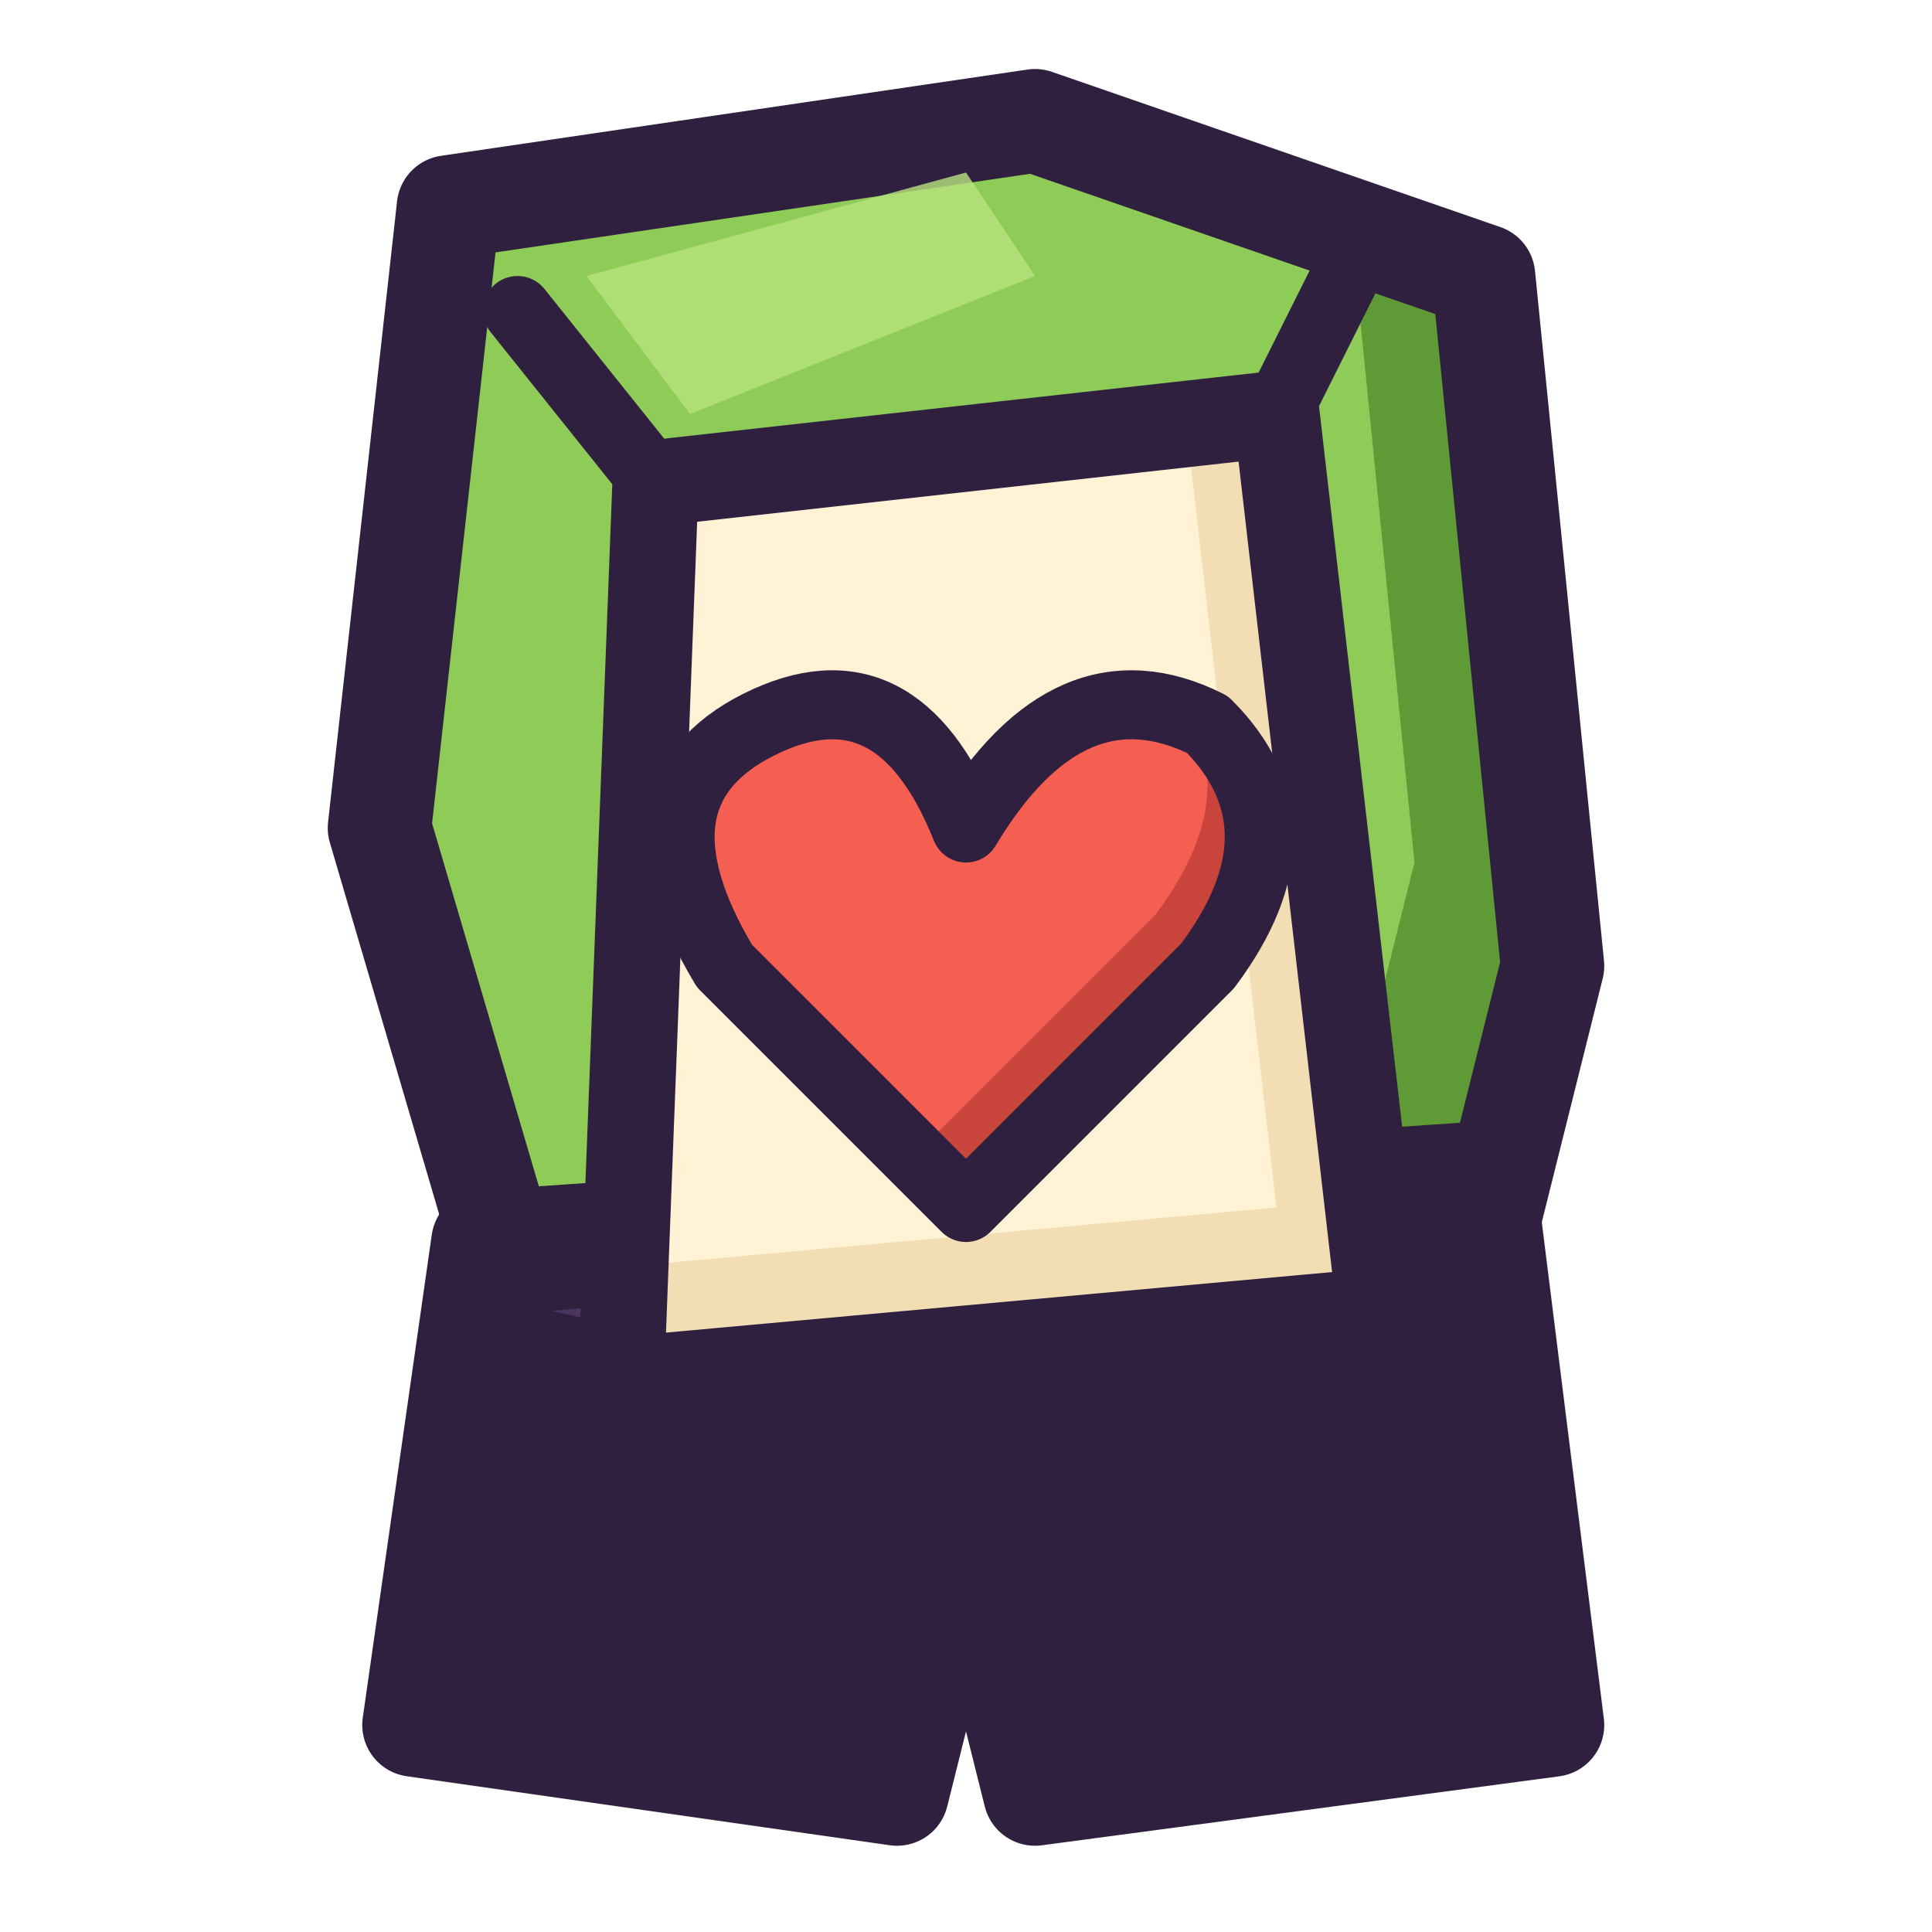
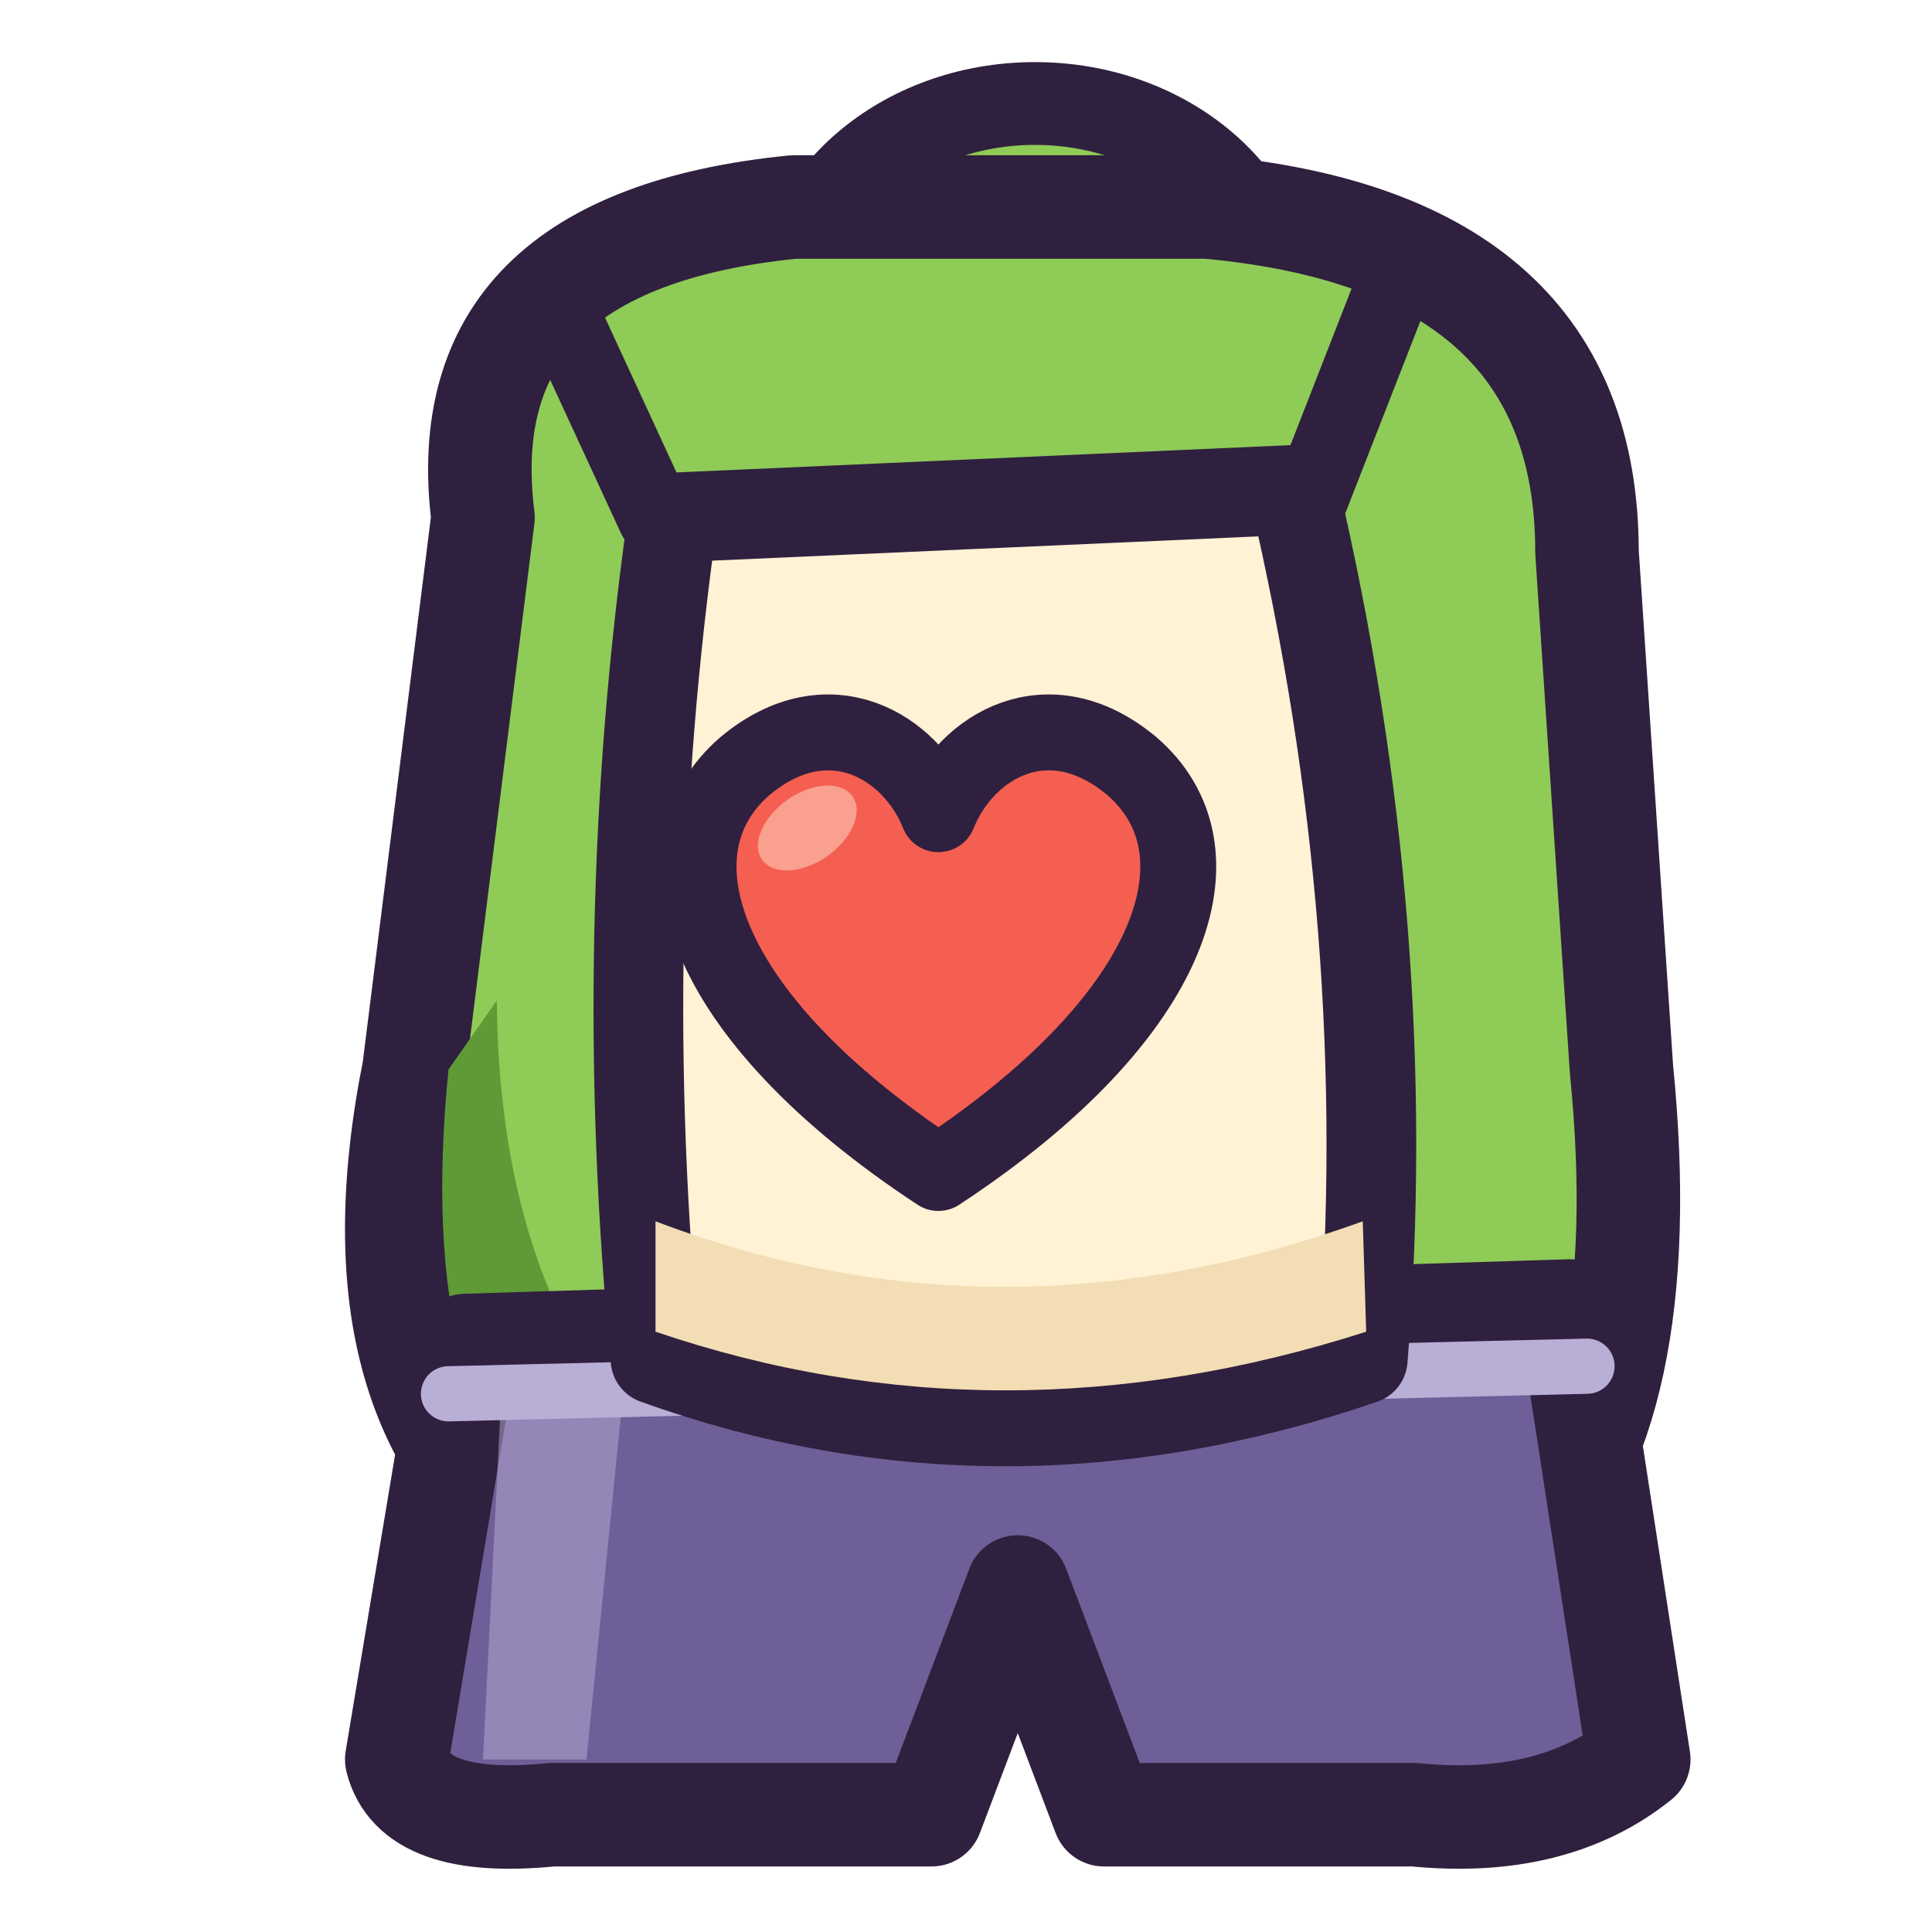
<svg xmlns="http://www.w3.org/2000/svg" width="56" height="56" viewBox="0 0 56 56">
-   <g>
-     <clipPath id="c1">
-       <path d="M13 6L30 3.5L43 8L45 28L42 40L16 41L11 24Z" />
-     </clipPath>
-     <path d="M13 6L30 3.5L43 8L45 28L42 40L16 41L11 24Z" fill="#5E9A35" />
-     <g clip-path="url(#c1)">
-       <path transform="translate(-4 -3)" d="M13 6L30 3.5L43 8L45 28L42 40L16 41L11 24Z" fill="#8FCB57" />
-     </g>
-     <path d="M13 6L30 3.5L43 8L45 28L42 40L16 41L11 24Z" fill="none" stroke="#30203F" stroke-width="3" stroke-linejoin="round" />
+   <path d="M23 9A7 6 0 1 0 37 9A7 6 0 1 0 23 9Z" fill="#8FCB57" stroke="#30203F" stroke-width="2.4" stroke-linejoin="round" />
+   <path d="M14 15Q13 7 23 6L35 6Q46 7 46 16L47 31Q48 41 44 45L16 45Q10 41 12 31Z" fill="#8FCB57" stroke="#30203F" stroke-width="3" stroke-linejoin="round" />
+   <path d="M13 31Q12 41 16.5 44.4L22 44.4Q14.5 40 14.4 29Z" fill="#5E9A35" />
+   <path d="M13.5 39L45.5 38L47.5 51Q45 53 41 52.6L32 52.6L29.5 46L27 52.6L16 52.6Q12 53 11.5 51Z" fill="#6E5F98" stroke="#30203F" stroke-width="3" stroke-linejoin="round" />
+   <path d="M14.5 41L18 41L17 51L14 51Z" fill="#B9AED6" opacity=".5" />
+   <path d="M13 40.4L46 39.6" fill="none" stroke="#B9AED6" stroke-width="1.6" stroke-linecap="round" stroke-linejoin="round" />
+   <path d="M19 15L16 8.5M38 14.4L40.5 8" fill="none" stroke="#30203F" stroke-width="2.2" stroke-linecap="round" stroke-linejoin="round" />
+   <path d="M19.5 15L37.5 14.2Q40.5 27 39.5 39.4Q29 43 19 39.4Q17.8 27 19.5 15Z" fill="#FFF2D5" stroke="#30203F" stroke-width="2.6" stroke-linejoin="round" />
+   <path d="M19 35.4Q29 39.2 39.5 35.4L39.6 38.6Q29 42 19 38.6Z" fill="#F2DDB4" />
+   <g transform="translate(-1.8 0)">
+     <path d="M29 34C22 29.4 20.6 24.6 23.4 22.2C25.8 20.2 28.2 21.6 29 23.6C29.8 21.6 32.2 20.2 34.6 22.2C37.4 24.6 36 29.4 29 34Z" fill="#F45F52" stroke="#30203F" stroke-width="2.2" stroke-linejoin="round" />
+     <ellipse cx="25.2" cy="24" rx="1.6" ry="1" fill="#F9A08F" transform="rotate(-35 25.2 24)" />
  </g>
-   <path d="M17 8L28 5L30 8L20 12Z" fill="#B7E27F" opacity=".8" />
-   <path d="M14 36L43 34L45 50L30 52L28 44L26 52L12 50Z" fill="#30203F" stroke="#30203F" stroke-width="3" stroke-linejoin="round" />
-   <path d="M16 38L26 37L25 40Z" fill="#4A3560" />
-   <g>
-     <clipPath id="c2">
-       <path d="M19 14L37 12L40 38L18 40Z" />
-     </clipPath>
-     <path d="M19 14L37 12L40 38L18 40Z" fill="#F2DDB4" />
-     <g clip-path="url(#c2)">
-       <path transform="translate(-3 -3)" d="M19 14L37 12L40 38L18 40Z" fill="#FFF2D5" />
-     </g>
-     <path d="M19 14L37 12L40 38L18 40Z" fill="none" stroke="#30203F" stroke-width="2.5" stroke-linejoin="round" />
-   </g>
-   <g>
-     <clipPath id="c3">
-       <path d="M28 35 L21 28 Q18 23 22 21 Q26 19 28 24 Q31 19 35 21 Q38 24 35 28 Z" />
-     </clipPath>
-     <path d="M28 35 L21 28 Q18 23 22 21 Q26 19 28 24 Q31 19 35 21 Q38 24 35 28 Z" fill="#C9443B" />
-     <g clip-path="url(#c3)">
-       <path transform="translate(-1.5 -1.5)" d="M28 35 L21 28 Q18 23 22 21 Q26 19 28 24 Q31 19 35 21 Q38 24 35 28 Z" fill="#F45F52" />
-     </g>
-     <path d="M28 35 L21 28 Q18 23 22 21 Q26 19 28 24 Q31 19 35 21 Q38 24 35 28 Z" fill="none" stroke="#30203F" stroke-width="2" stroke-linejoin="round" />
-   </g>
-   <path d="M19 14L15 9" fill="none" stroke="#30203F" stroke-width="2" stroke-linecap="round" stroke-linejoin="round" />
-   <path d="M37 12L39 8" fill="none" stroke="#30203F" stroke-width="2" stroke-linecap="round" stroke-linejoin="round" />
</svg>
